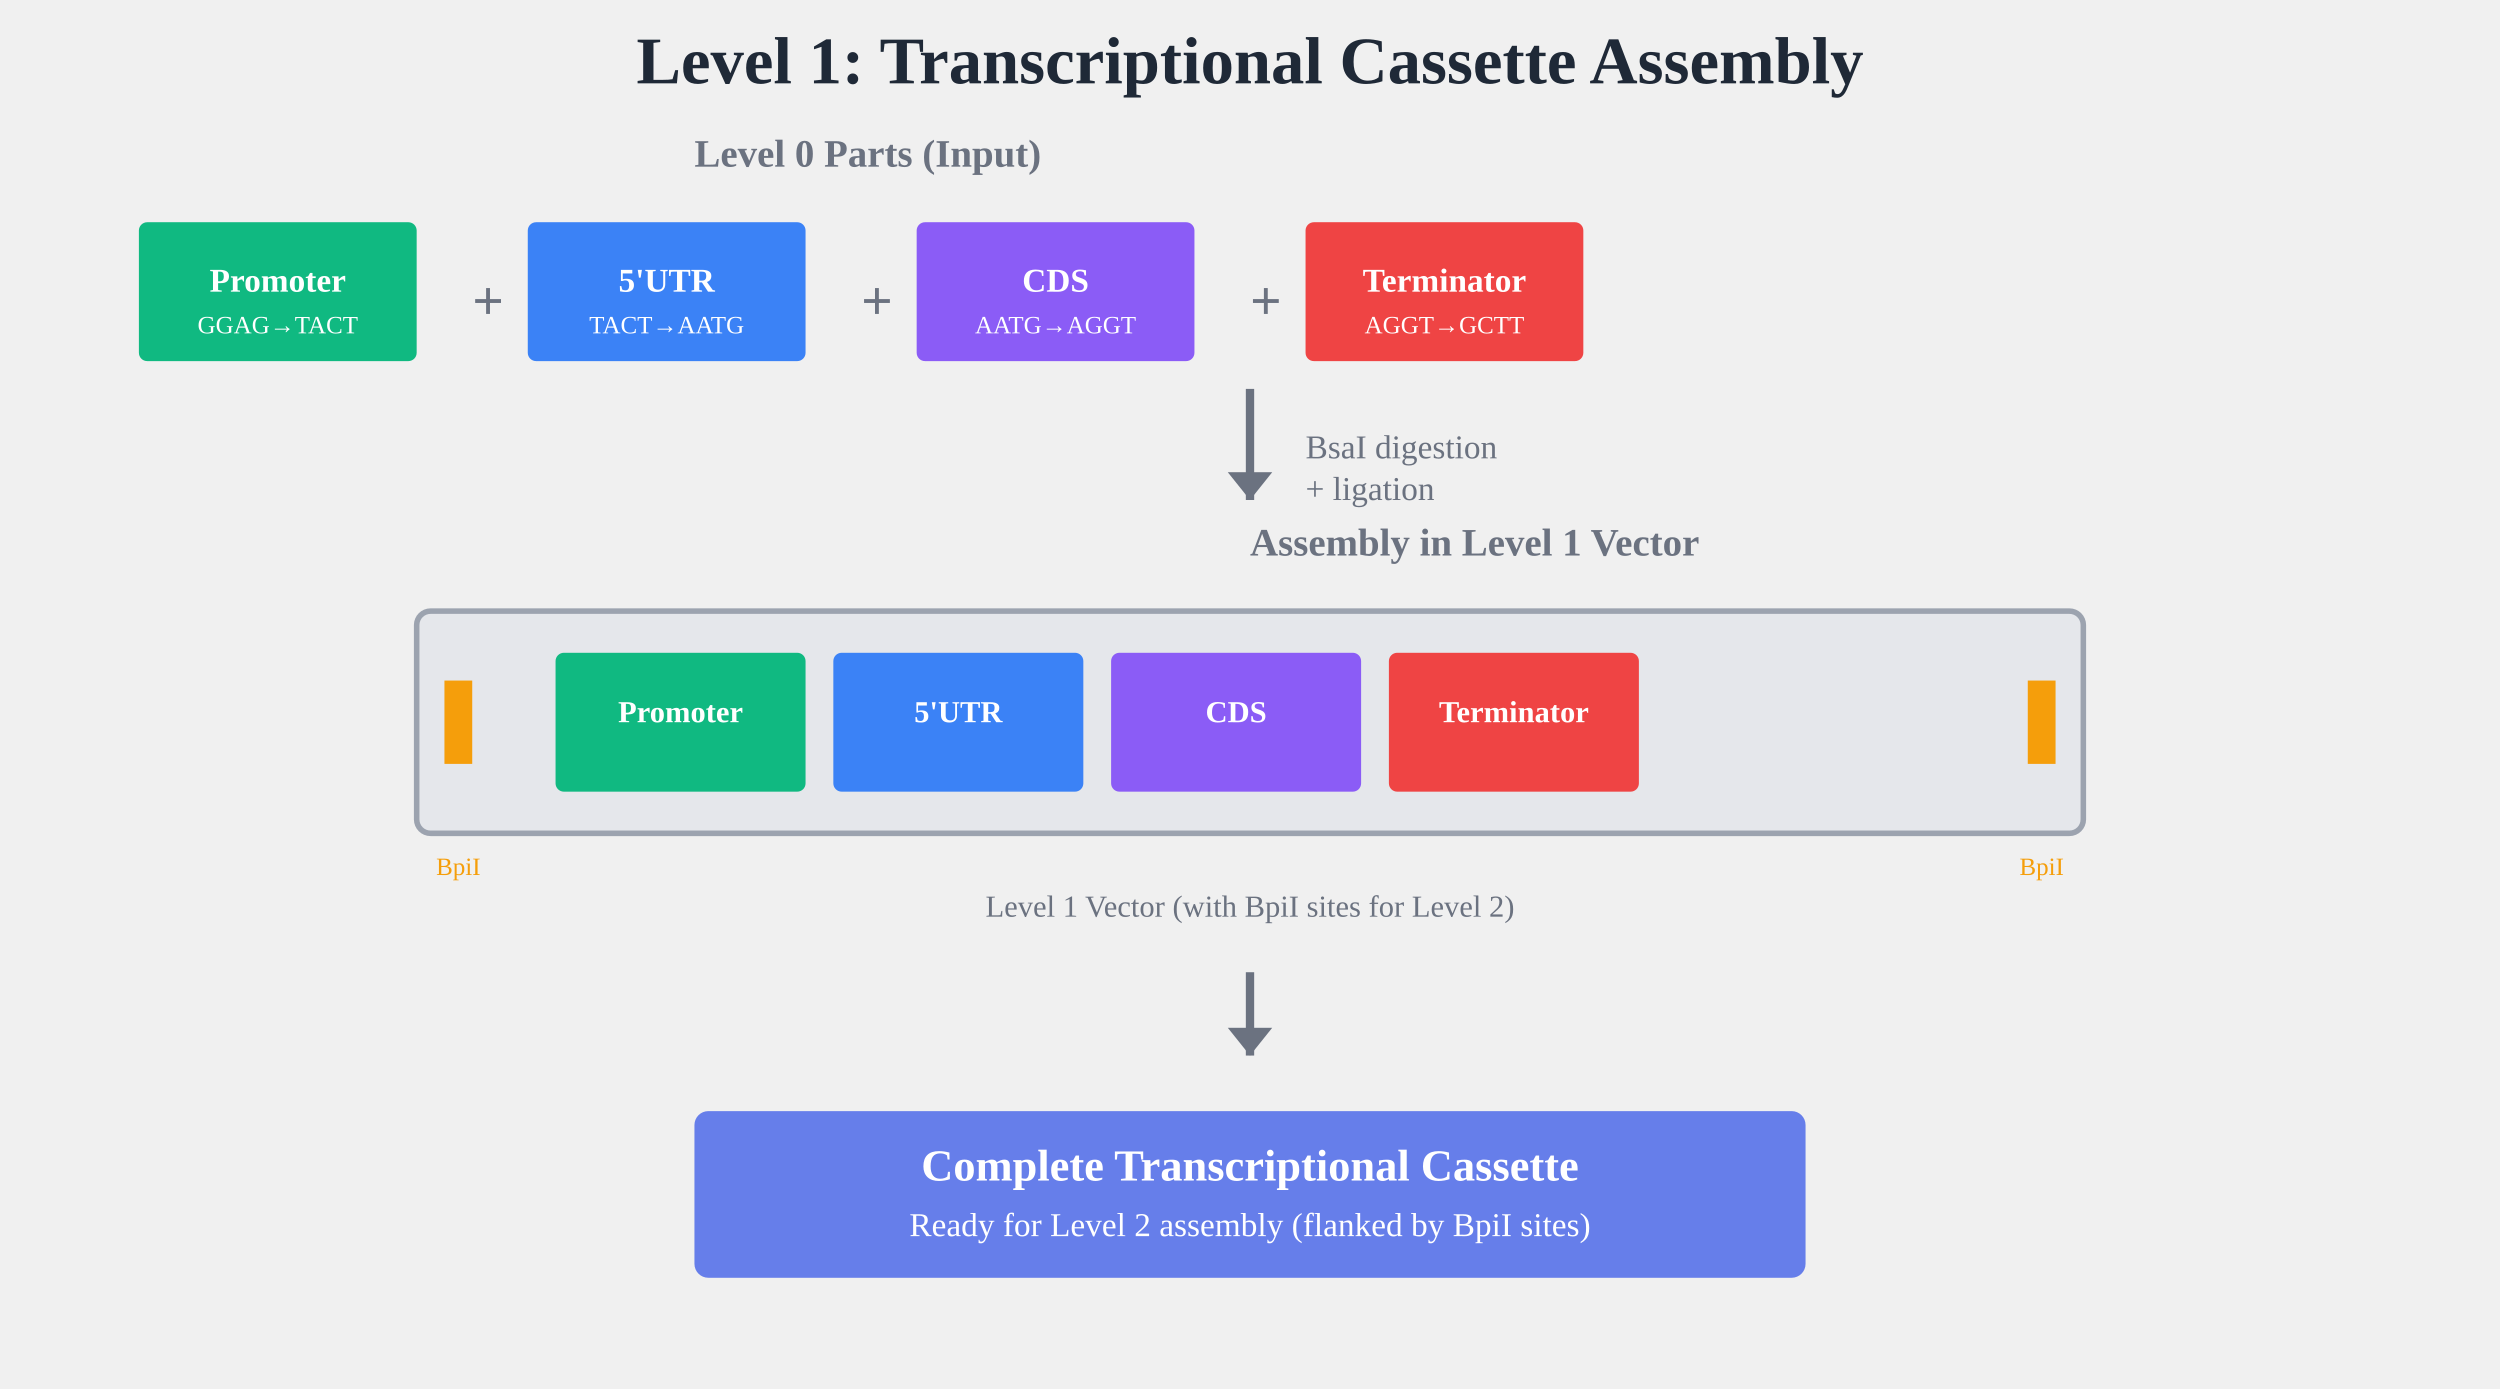
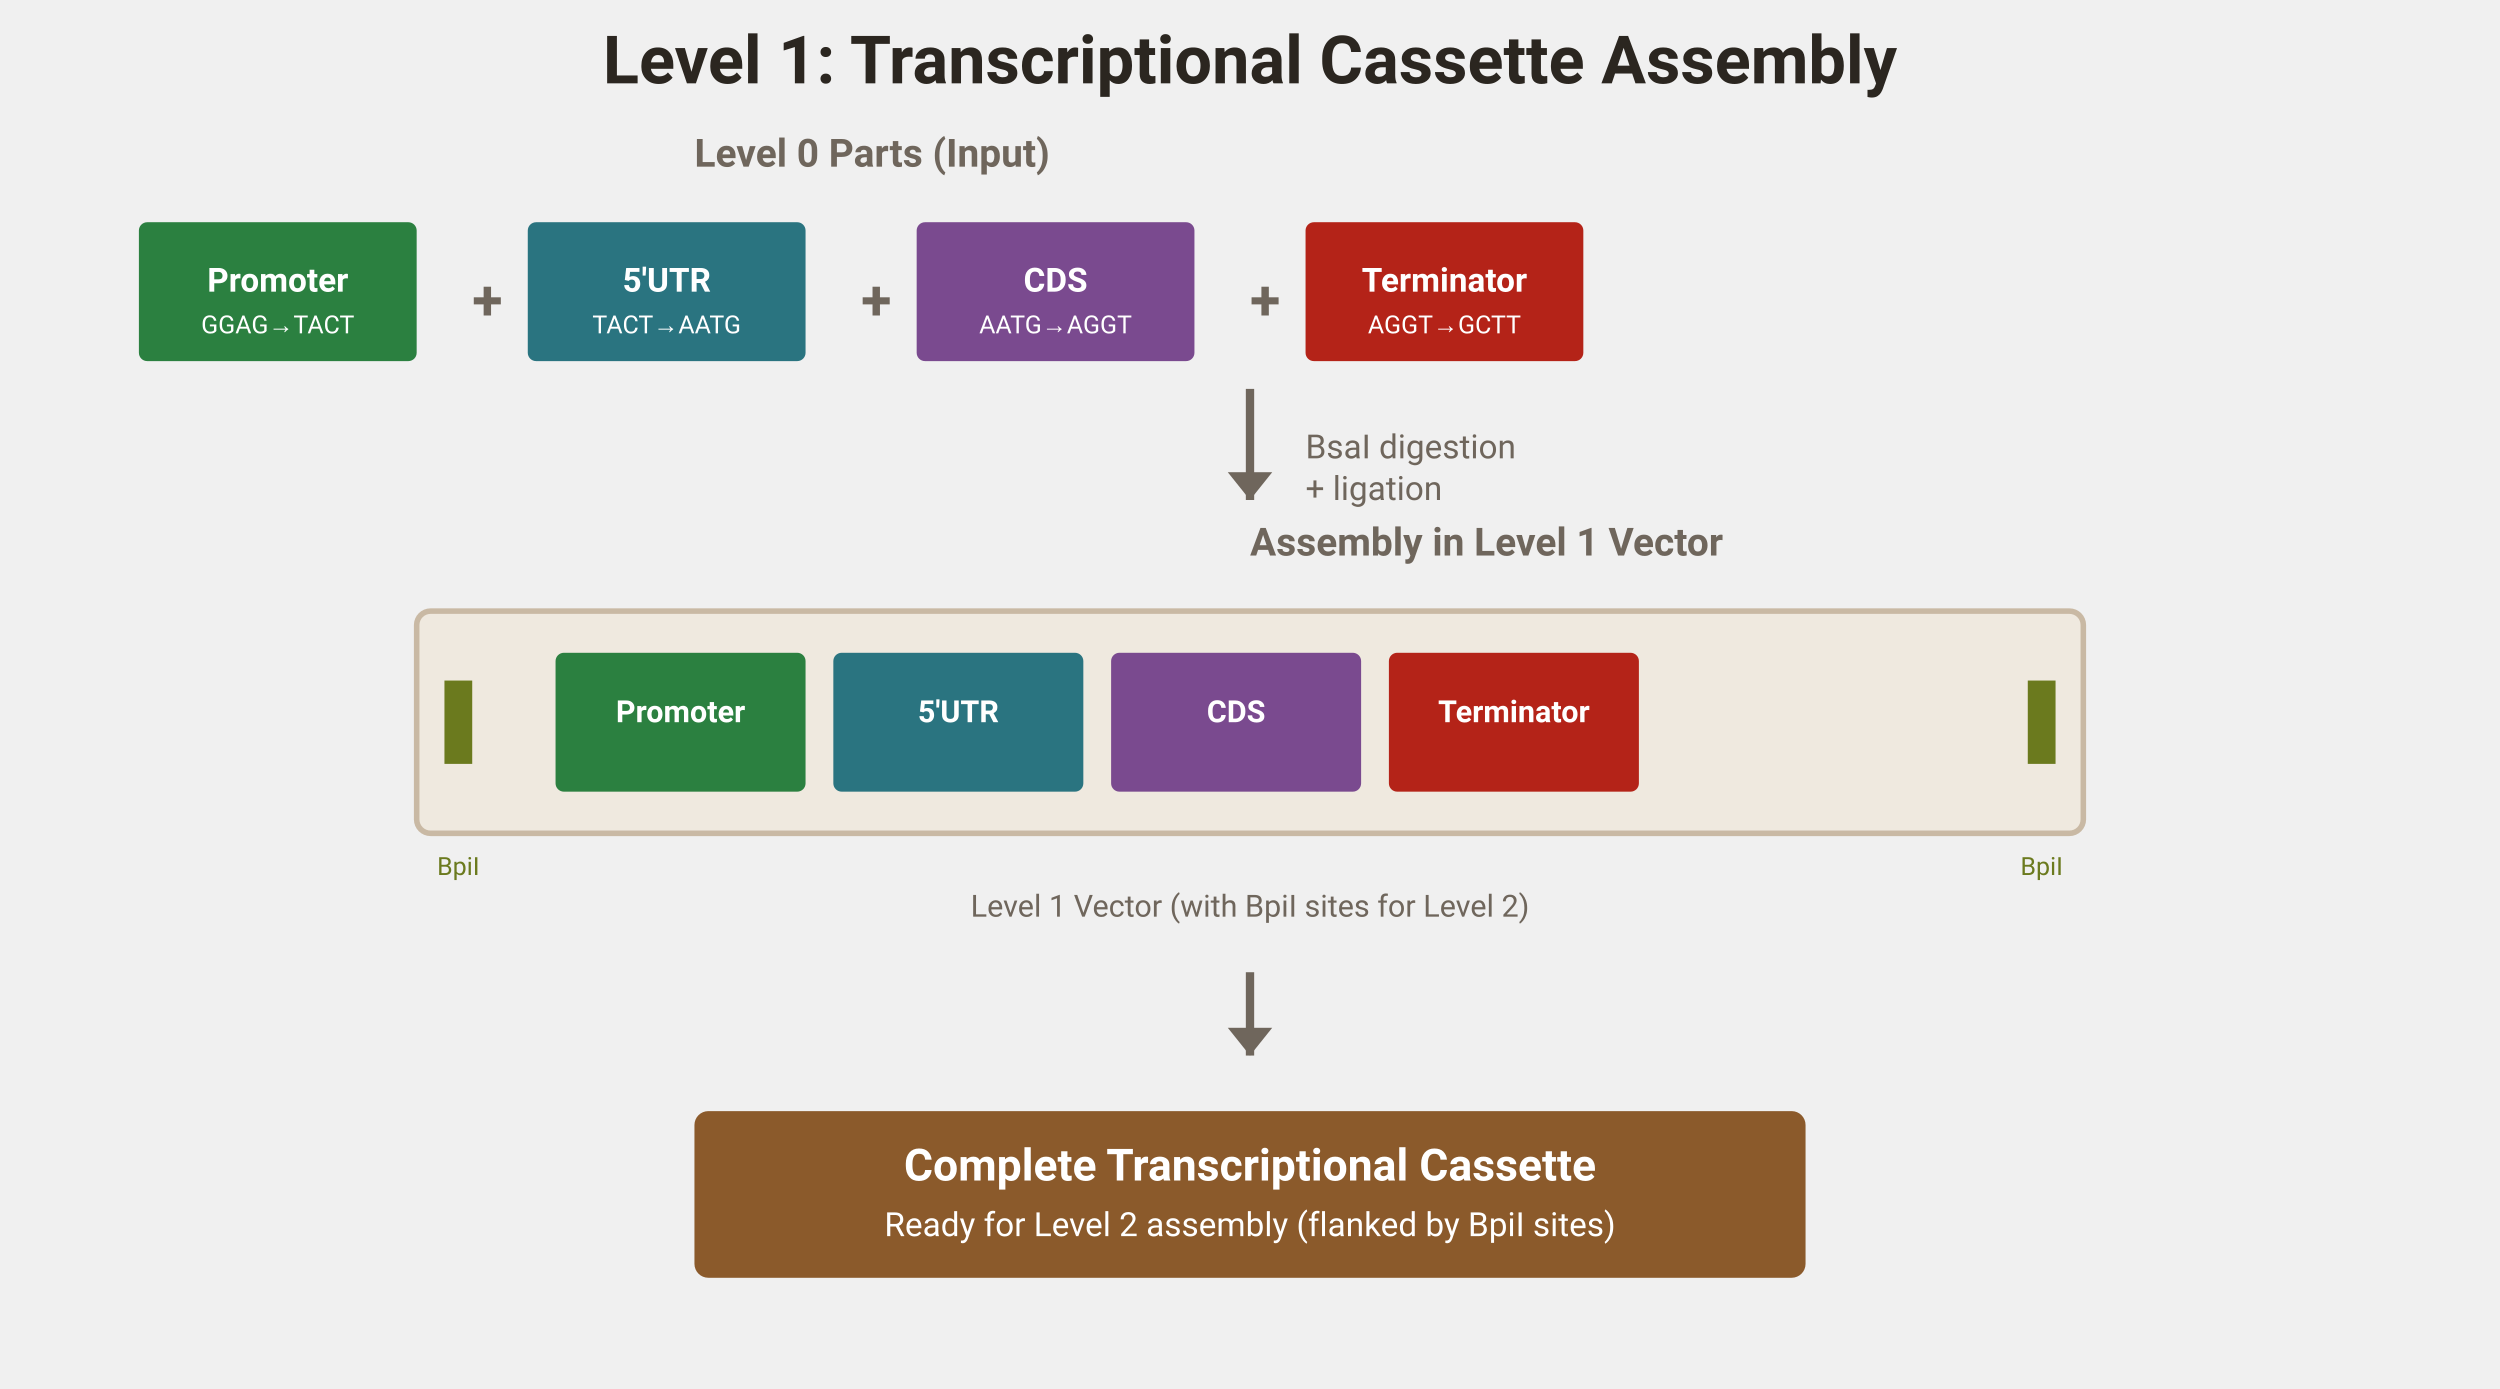
- <svg xmlns="http://www.w3.org/2000/svg" viewBox="0 0 900 500">
-   <text x="450" y="30" font-size="24" font-weight="bold" text-anchor="middle" fill="#1f2937">Level 1: Transcriptional Cassette Assembly</text>
+ <svg xmlns="http://www.w3.org/2000/svg" font-family="system-ui, -apple-system, 'Segoe UI', Roboto, 'Helvetica Neue', Arial, sans-serif" viewBox="0 0 900 500">
+   <text x="450" y="30" font-size="24" font-weight="bold" text-anchor="middle" fill="#2b2620">Level 1: Transcriptional Cassette Assembly</text>
  <g transform="translate(50, 60)">
-     <text x="200" y="0" font-size="14" font-weight="bold" fill="#6b7280">Level 0 Parts (Input)</text>
-     <rect x="0" y="20" width="100" height="50" fill="#10b981" rx="3" />
+     <text x="200" y="0" font-size="14" font-weight="bold" fill="#6f665c">Level 0 Parts (Input)</text>
+     <rect x="0" y="20" width="100" height="50" fill="#2b8040" rx="3" />
    <text x="50" y="45" font-size="12" font-weight="bold" text-anchor="middle" fill="white">Promoter</text>
    <text x="50" y="60" font-size="9" text-anchor="middle" fill="white">GGAG→TACT</text>
-     <text x="120" y="55" font-size="20" font-weight="bold" fill="#6b7280">+</text>
-     <rect x="140" y="20" width="100" height="50" fill="#3b82f6" rx="3" />
+     <text x="120" y="55" font-size="20" font-weight="bold" fill="#6f665c">+</text>
+     <rect x="140" y="20" width="100" height="50" fill="#2a7480" rx="3" />
    <text x="190" y="45" font-size="12" font-weight="bold" text-anchor="middle" fill="white">5'UTR</text>
    <text x="190" y="60" font-size="9" text-anchor="middle" fill="white">TACT→AATG</text>
-     <text x="260" y="55" font-size="20" font-weight="bold" fill="#6b7280">+</text>
-     <rect x="280" y="20" width="100" height="50" fill="#8b5cf6" rx="3" />
+     <text x="260" y="55" font-size="20" font-weight="bold" fill="#6f665c">+</text>
+     <rect x="280" y="20" width="100" height="50" fill="#7a4a8f" rx="3" />
    <text x="330" y="45" font-size="12" font-weight="bold" text-anchor="middle" fill="white">CDS</text>
    <text x="330" y="60" font-size="9" text-anchor="middle" fill="white">AATG→AGGT</text>
-     <text x="400" y="55" font-size="20" font-weight="bold" fill="#6b7280">+</text>
-     <rect x="420" y="20" width="100" height="50" fill="#ef4444" rx="3" />
+     <text x="400" y="55" font-size="20" font-weight="bold" fill="#6f665c">+</text>
+     <rect x="420" y="20" width="100" height="50" fill="#b42318" rx="3" />
    <text x="470" y="45" font-size="12" font-weight="bold" text-anchor="middle" fill="white">Terminator</text>
    <text x="470" y="60" font-size="9" text-anchor="middle" fill="white">AGGT→GCTT</text>
  </g>
  <g transform="translate(450, 140)">
-     <line x1="0" y1="0" x2="0" y2="40" stroke="#6b7280" stroke-width="3" />
-     <polygon points="0,40 -8,30 8,30" fill="#6b7280" />
-     <text x="20" y="25" font-size="12" fill="#6b7280">BsaI digestion</text>
-     <text x="20" y="40" font-size="12" fill="#6b7280">+ ligation</text>
+     <line x1="0" y1="0" x2="0" y2="40" stroke="#6f665c" stroke-width="3" />
+     <polygon points="0,40 -8,30 8,30" fill="#6f665c" />
+     <text x="20" y="25" font-size="12" fill="#6f665c">BsaI digestion</text>
+     <text x="20" y="40" font-size="12" fill="#6f665c">+ ligation</text>
  </g>
  <g transform="translate(150, 200)">
-     <text x="300" y="0" font-size="14" font-weight="bold" fill="#6b7280">Assembly in Level 1 Vector</text>
-     <rect x="0" y="20" width="600" height="80" fill="#e5e7eb" rx="5" stroke="#9ca3af" stroke-width="2" />
-     <rect x="50" y="35" width="90" height="50" fill="#10b981" rx="3" />
+     <text x="300" y="0" font-size="14" font-weight="bold" fill="#6f665c">Assembly in Level 1 Vector</text>
+     <rect x="0" y="20" width="600" height="80" fill="#efe9df" rx="5" stroke="#c9b9a4" stroke-width="2" />
+     <rect x="50" y="35" width="90" height="50" fill="#2b8040" rx="3" />
    <text x="95" y="60" font-size="11" font-weight="bold" text-anchor="middle" fill="white">Promoter</text>
-     <rect x="150" y="35" width="90" height="50" fill="#3b82f6" rx="3" />
+     <rect x="150" y="35" width="90" height="50" fill="#2a7480" rx="3" />
    <text x="195" y="60" font-size="11" font-weight="bold" text-anchor="middle" fill="white">5'UTR</text>
-     <rect x="250" y="35" width="90" height="50" fill="#8b5cf6" rx="3" />
+     <rect x="250" y="35" width="90" height="50" fill="#7a4a8f" rx="3" />
    <text x="295" y="60" font-size="11" font-weight="bold" text-anchor="middle" fill="white">CDS</text>
-     <rect x="350" y="35" width="90" height="50" fill="#ef4444" rx="3" />
+     <rect x="350" y="35" width="90" height="50" fill="#b42318" rx="3" />
    <text x="395" y="60" font-size="11" font-weight="bold" text-anchor="middle" fill="white">Terminator</text>
-     <rect x="10" y="45" width="10" height="30" fill="#f59e0b" />
-     <rect x="580" y="45" width="10" height="30" fill="#f59e0b" />
-     <text x="15" y="115" font-size="9" text-anchor="middle" fill="#f59e0b">BpiI</text>
-     <text x="585" y="115" font-size="9" text-anchor="middle" fill="#f59e0b">BpiI</text>
-     <text x="300" y="130" font-size="11" text-anchor="middle" fill="#6b7280">Level 1 Vector (with BpiI sites for Level 2)</text>
+     <rect x="10" y="45" width="10" height="30" fill="#6b7a1e" />
+     <rect x="580" y="45" width="10" height="30" fill="#6b7a1e" />
+     <text x="15" y="115" font-size="9" text-anchor="middle" fill="#6b7a1e">BpiI</text>
+     <text x="585" y="115" font-size="9" text-anchor="middle" fill="#6b7a1e">BpiI</text>
+     <text x="300" y="130" font-size="11" text-anchor="middle" fill="#6f665c">Level 1 Vector (with BpiI sites for Level 2)</text>
  </g>
  <g transform="translate(450, 350)">
-     <line x1="0" y1="0" x2="0" y2="30" stroke="#6b7280" stroke-width="3" />
-     <polygon points="0,30 -8,20 8,20" fill="#6b7280" />
+     <line x1="0" y1="0" x2="0" y2="30" stroke="#6f665c" stroke-width="3" />
+     <polygon points="0,30 -8,20 8,20" fill="#6f665c" />
  </g>
  <g transform="translate(250, 400)">
-     <rect x="0" y="0" width="400" height="60" fill="#667eea" rx="5" />
+     <rect x="0" y="0" width="400" height="60" fill="#8b5a2b" rx="5" />
    <text x="200" y="25" font-size="16" font-weight="bold" text-anchor="middle" fill="white">Complete Transcriptional Cassette</text>
    <text x="200" y="45" font-size="12" text-anchor="middle" fill="white">Ready for Level 2 assembly (flanked by BpiI sites)</text>
  </g>
</svg>
